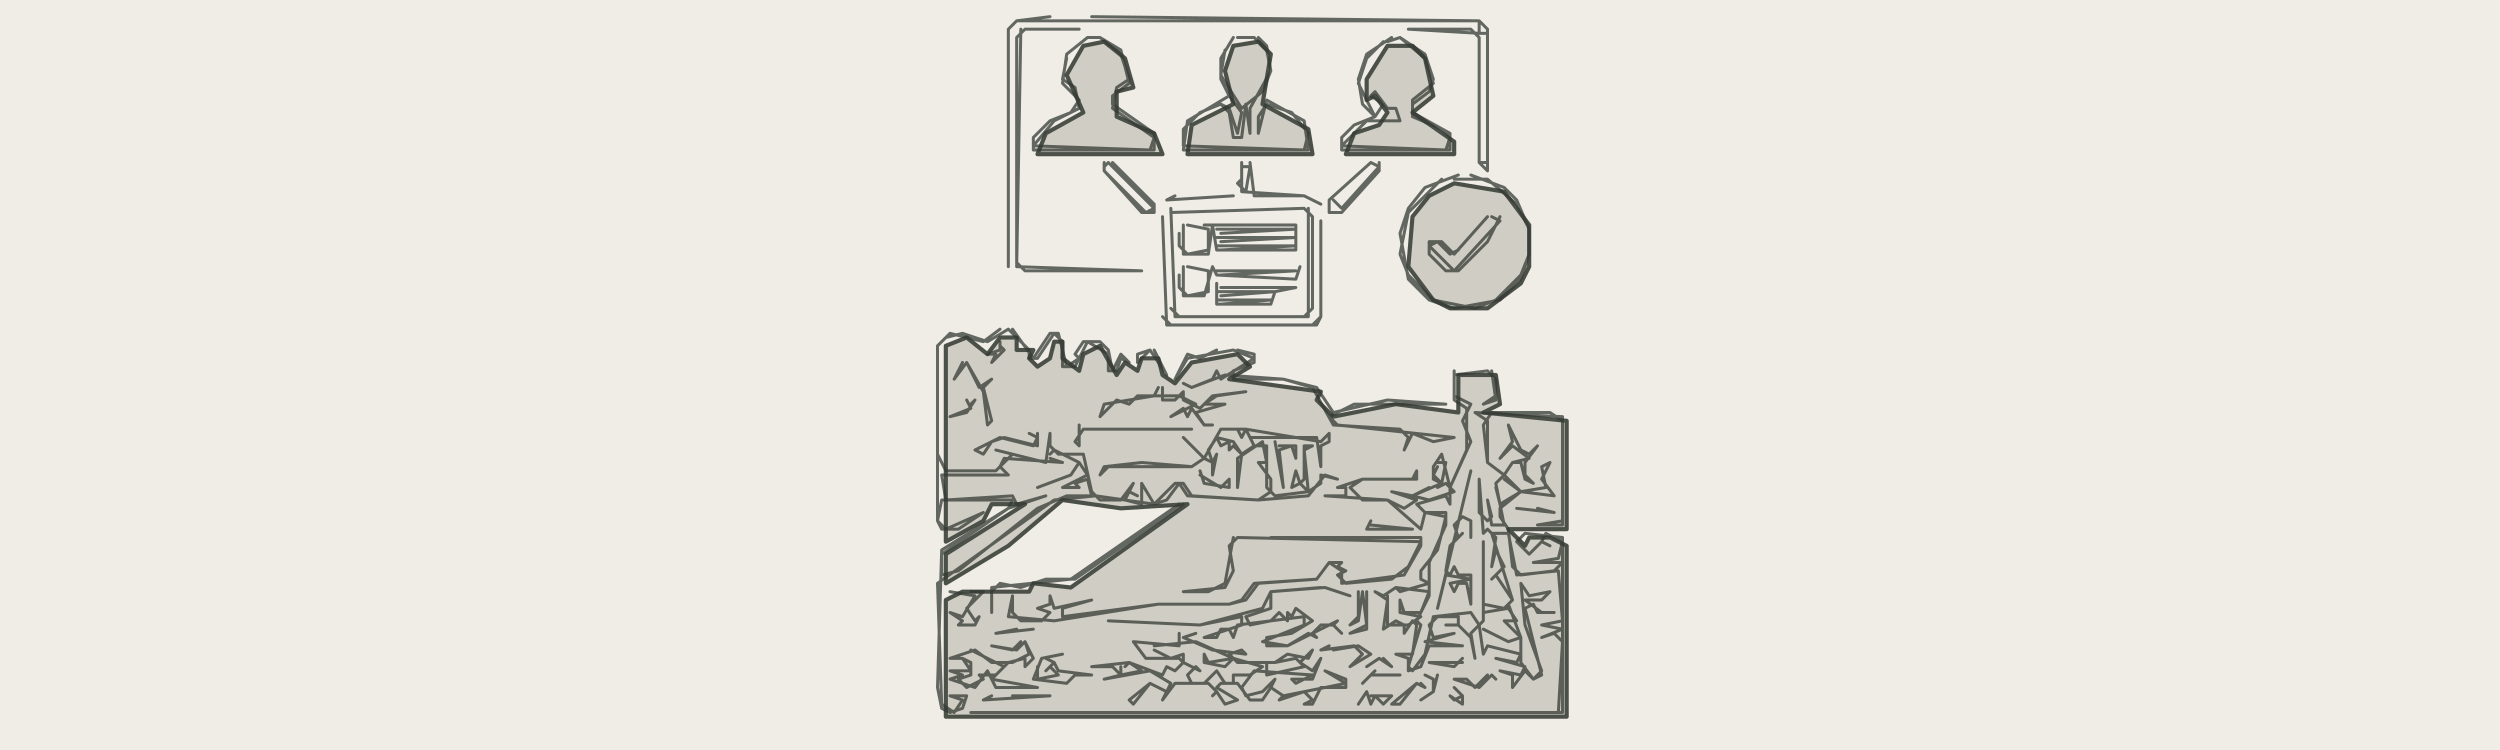
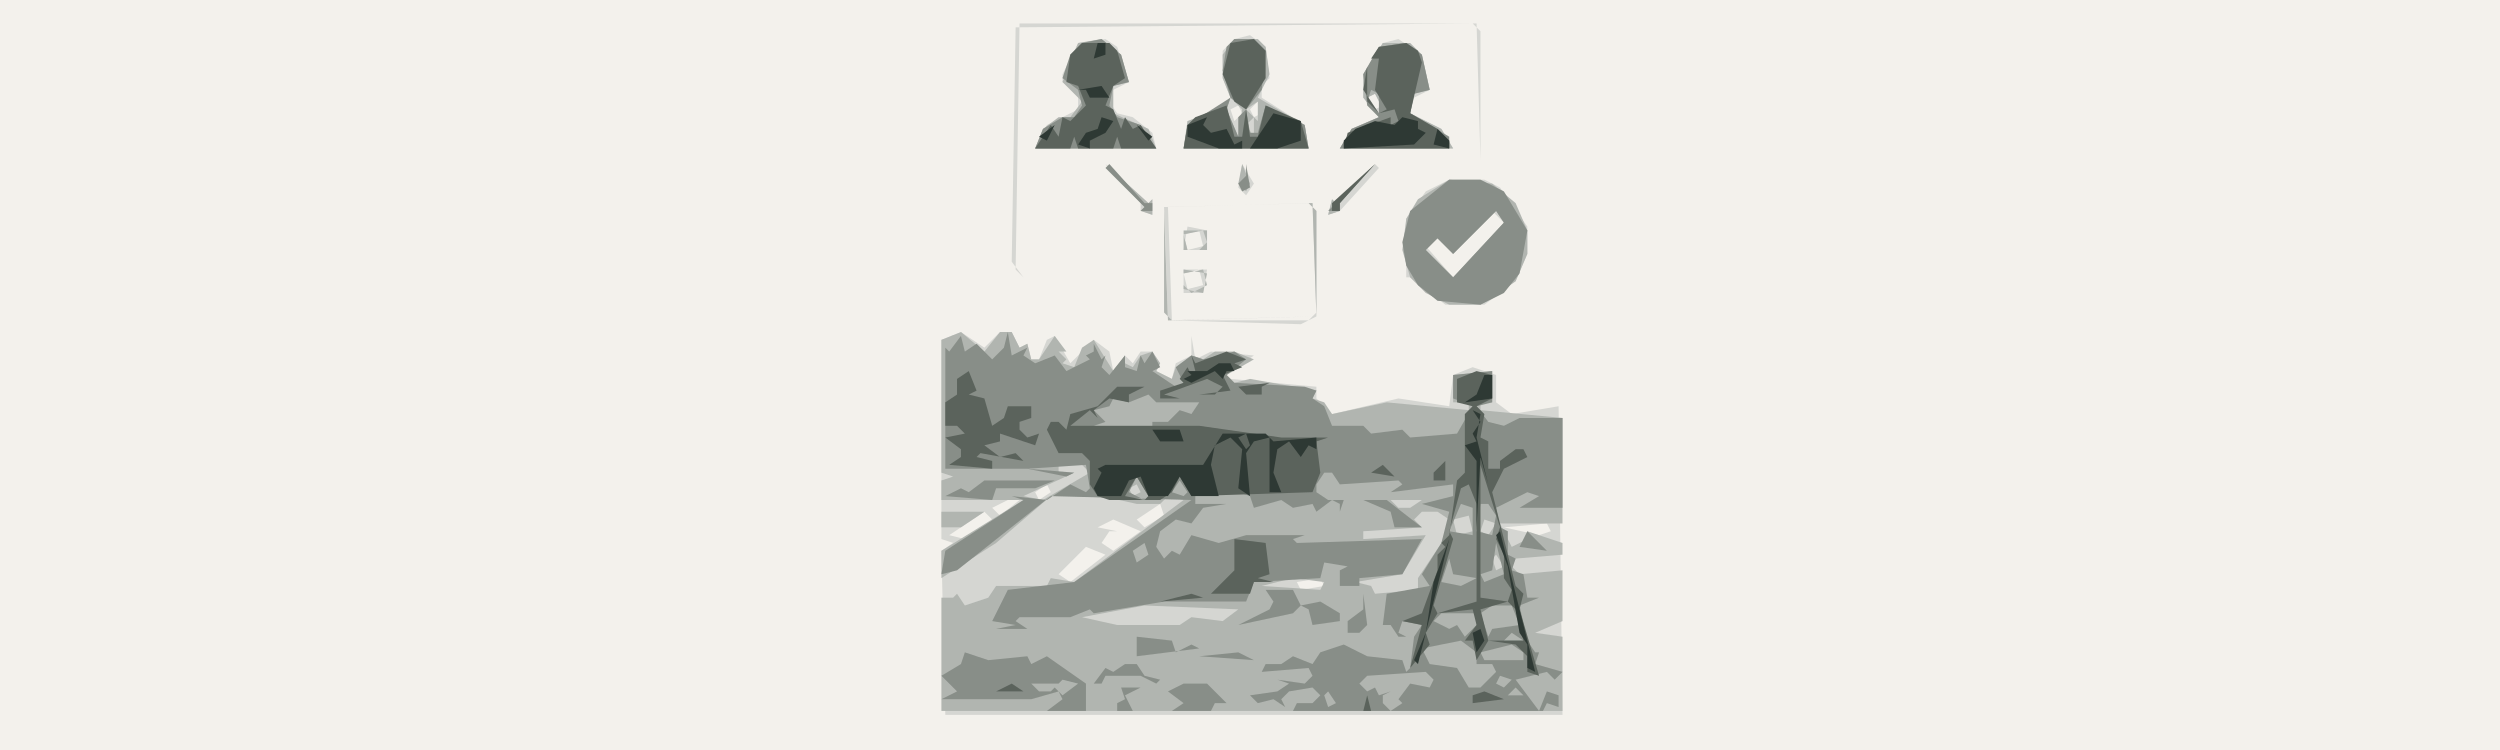
- <svg xmlns="http://www.w3.org/2000/svg" viewBox="0 0 1200 360" role="img" aria-label="SEA Game SE-G illustration">
-   <rect width="1200" height="360" fill="#f0ede6" />
-   <g>
-     <polygon points="454,166 454,260 472,250 476,242 492,242 454,266 454,280 484,262 510,240 538,244 570,242 514,282 496,280 494,284 462,284 454,288 454,344 752,344 752,262 744,258 734,258 732,262 724,254 752,254 752,202 712,198 720,194 718,180 700,180 700,198 670,194 640,200 632,192 634,188 590,182 600,176 594,170 572,174 564,184 558,180 556,172 548,172 546,178 540,174 536,180 528,166 520,170 518,178 510,172 510,164 506,164 504,172 498,176 494,172 496,168 488,168 488,162 480,162 474,170 464,162" fill="#777869" fill-opacity=".27" stroke="#4b5149" stroke-width="2" stroke-linejoin="round" />
-     <polygon points="698,88 686,94 678,104 676,128 688,144 696,148 714,148 730,136 734,128 734,108 722,92" fill="#777869" fill-opacity=".27" stroke="#4b5149" stroke-width="2" stroke-linejoin="round" />
-     <polygon points="592,22 588,34 592,50 572,60 570,74 630,74 628,62 606,50 610,26 604,20" fill="#777869" fill-opacity=".27" stroke="#4b5149" stroke-width="2" stroke-linejoin="round" />
-     <polygon points="520,22 512,36 520,54 502,64 498,74 558,74 554,64 536,56 536,44 544,42 540,28 530,20" fill="#777869" fill-opacity=".27" stroke="#4b5149" stroke-width="2" stroke-linejoin="round" />
-     <polygon points="666,22 656,38 656,48 660,46 666,54 662,60 650,64 646,74 698,74 698,68 678,54 688,46 684,28 678,22" fill="#777869" fill-opacity=".27" stroke="#4b5149" stroke-width="2" stroke-linejoin="round" />
-   </g>
-   <path d="M698,178 L698,192 L704,196 L704,216 L696,234 L692,218 L688,224 L688,230 L692,232 L678,238 L668,236 L680,240 L674,244 L666,240 L654,240 L648,234 L654,230 L680,230 L680,226 L678,230 L654,230 L642,234 L646,234 L646,238 L636,238 L666,240 L682,254 L684,246 L694,248 L690,264 L682,274 L682,278 L686,280 L672,284 L670,282 L664,286 L660,284 L666,288 L664,302 L670,298 L674,300 L674,304 L678,298 L680,300 L678,314 L670,314 L676,316 L676,322 L682,320 L686,310 L702,310 L684,308 L698,304 L688,306 L686,300 L690,296 L700,296 L700,300 L694,300 L700,300 L706,306 L708,316 L706,304 L710,300 L712,314 L714,310 L730,314 L728,318 L718,316 L732,320 L730,324 L720,322 L726,324 L726,330 L732,322 L736,326 L740,324 L732,292 L736,290 L738,294 L746,294 L740,294 L732,288 L740,288 L744,284 L734,286 L730,280 L732,300 L740,322 L736,326 L730,318 L730,306 L724,290 L726,288 L716,256 L724,256 L728,276 L748,274 L750,298 L740,300 L750,302 L740,306 L746,304 L750,308 L748,342 L466,342 L750,342 L750,258 L732,256 L728,260 L734,266 L740,260 L744,262 L740,260 L742,256 L750,260 L748,268 L736,270 L750,270 L746,274 L730,276 L726,272 L724,254 L720,248 L720,244 L730,236 L746,238 L740,230 L744,222 L740,224 L742,234 L730,236 L722,228 L726,222 L730,222 L732,230 L736,232 L732,228 L732,222 L738,214 L734,218 L730,216 L724,204 L726,212 L720,220 L726,214 L734,220 L726,222 L722,228 L714,222 L712,204 L716,198 L744,198 L750,202 L750,250 L738,252 L750,252 L750,200 L708,198 L714,202 L714,222 L722,228 L718,232 L722,252 L716,252 L714,240 L716,248 L714,250 L710,246 L710,230 L712,256 L714,254 L718,258 L716,272 L718,264 L722,272 L716,278 L718,276 L726,288 L722,292 L712,290 L712,260 L712,298 L710,300 L706,294 L688,296 L684,314 L678,322 L676,320 L682,300 L680,298 L686,286 L686,270 L694,252 L694,246 L684,246 L680,242 L694,238 L696,242 L696,234 L706,212 L702,202 L706,194 L698,190 L698,180 L714,178 L718,182 L718,190 L712,194 L718,192 L716,178 M480,158 L472,164 L456,160 L450,166 L450,250 L452,254 L460,254 L472,246 L454,254 L450,250 L452,240 L486,240 L484,244 L452,264 L450,330 L452,340 L456,342 L462,340 L464,334 L456,334 L462,336 L458,342 L452,338 L450,280 L506,240 L526,238 L554,242 L560,240 L566,232 L570,238 L604,240 L628,238 L636,228 L642,230 L634,228 L634,232 L628,236 L626,216 L630,214 L626,214 L626,230 L624,232 L622,226 L620,234 L624,232 L628,236 L612,238 L608,234 L608,214 L602,214 L600,210 L632,210 L634,224 L634,214 L638,212 L638,208 L634,212 L598,206 L586,206 L578,220 L568,210 L578,220 L572,224 L548,222 L530,224 L528,228 L532,224 L572,224 L578,220 L582,222 L582,228 L584,218 L582,222 L580,216 L584,210 L586,214 L590,212 L590,216 L592,214 L596,218 L594,234 L594,220 L606,212 L608,222 L604,222 L610,230 L610,236 L604,240 L572,238 L568,232 L564,232 L554,242 L548,232 L548,242 L540,240 L542,236 L546,238 L542,236 L544,232 L538,240 L528,240 L524,236 L520,218 L508,218 L504,214 L504,208 L502,222 L478,216 L486,218 L478,226 L454,226 L450,218 L450,166 L454,162 L462,160 L474,164 L484,158 L494,168 L494,172 L498,172 L506,160 L510,164 L510,176 L516,176 L522,164 L532,170 L532,178 L536,178 L538,172 L542,174 L538,170 L534,178 L532,168 L528,164 L520,164 L516,170 L518,172 L512,176 L508,160 L504,160 L496,172 L486,158 M504,8 L488,10 L484,14 L484,128 L484,14 L488,10 L710,10 L710,16 L676,14 L706,14 L710,18 L710,78 L714,82 L714,14 L710,10 L524,8 M592,258 L588,280 L580,284 L568,284 L588,282 L592,274 L590,262 L594,258 L682,260 L676,272 L668,278 L646,280 L642,276 L646,274 L642,272 L644,270 L638,270 L632,278 L602,280 L596,288 L590,290 L556,290 L510,296 L510,292 L524,288 L506,292 L504,286 L504,290 L498,292 L504,294 L500,298 L490,298 L486,294 L486,286 L484,296 L506,298 L556,290 L590,290 L598,288 L604,280 L632,278 L638,270 L644,274 L644,280 L674,276 L682,262 L682,258 L610,258 M566,304 L566,310 L544,308 L550,316 L566,316 L568,318 L564,322 L560,320 L558,324 L542,318 L524,320 L534,320 L538,324 L530,326 L552,322 L562,328 L560,332 L552,328 L542,336 L544,338 L552,328 L560,332 L558,336 L564,328 L580,328 L584,332 L582,334 L584,332 L588,338 L594,336 L584,330 L586,328 L594,328 L600,336 L606,336 L610,330 L616,334 L614,336 L626,332 L630,336 L626,338 L630,338 L634,330 L646,330 L646,326 L636,322 L646,328 L616,334 L610,330 L612,326 L606,332 L598,334 L596,330 L602,322 L630,324 L622,328 L620,326 L630,326 L634,316 L630,322 L624,318 L630,312 L628,316 L618,314 L612,318 L594,318 L590,314 L596,312 L598,314 L582,312 L568,306 L574,304 M584,168 L576,172 L570,170 L564,182 L570,172 L592,168 L602,172 L586,182 L584,178 L582,182 L572,186 L568,184 L572,186 L588,180 L616,182 L630,186 L640,204 L672,206 L676,210 L674,216 L678,208 L688,212 L698,210 L642,204 L638,200 L650,194 L694,194 L666,192 L640,198 L632,186 L616,182 L592,182 L592,178 L602,174 L602,170 L594,168 M634,282 L610,284 L606,292 L576,300 L532,298 L576,300 L596,296 L596,300 L578,306 L584,306 L586,302 L590,302 L592,306 L594,300 L626,296 L626,300 L606,308 L618,310 L628,304 L632,306 L630,304 L634,300 L640,300 L644,304 L640,300 L642,298 L618,310 L608,310 L608,306 L620,304 L630,298 L622,292 L620,296 L618,294 L618,298 L614,294 L610,298 L600,300 L598,296 L610,292 L610,284 L636,282 L648,286 L636,282 M592,18 L586,28 L586,38 L590,46 L570,58 L568,72 L628,72 L626,58 L608,48 L604,64 L604,56 L608,50 L620,54 L628,64 L626,72 L568,70 L568,62 L576,54 L586,50 L590,54 L592,66 L596,66 L598,50 L600,64 L600,52 L610,34 L608,22 L604,18 M504,218 L506,216 L518,222 L514,228 L498,234 L514,228 L518,222 L522,228 L510,234 L518,234 L516,232 L522,230 L524,238 L512,238 L498,244 L460,274 L452,276 L452,266 L484,244 L502,238 L488,242 L486,238 L454,240 L452,228 L484,228 L480,224 L482,220 L510,222 L504,220 M490,14 L488,128 L548,130 L492,130 L488,126 L488,18 L492,14 L518,14 M558,104 L560,156 L632,156 L634,152 L634,106 L634,152 L630,156 L562,156 L558,152 M556,186 L554,190 L530,194 L528,200 L536,192 L542,194 L546,190 L566,190 L574,194 L562,200 L568,196 L570,200 L572,196 L578,204 L582,204 L578,204 L574,198 L588,194 L578,194 L584,190 L598,188 L582,190 L576,196 L568,192 L568,188 L564,192 L558,192 L558,186 M666,20 L672,18 L684,28 L688,40 L678,48 L678,56 L692,62 L696,66 L694,72 L644,70 L656,58 L672,58 L670,52 L666,52 L660,44 L658,46 L664,50 L660,56 L652,40 L656,28 L664,20 M566,242 L514,278 L476,282 L476,294 L476,284 L480,280 L490,282 L502,278 L516,278 L568,242 M490,308 L486,312 L476,310 L488,312 L492,308 L494,314 L486,318 L476,318 L468,312 L456,316 L462,316 L466,322 L456,322 L462,324 L456,326 L468,330 L474,322 L478,330 L498,330 L476,326 L484,318 L492,316 L492,320 L496,316 L492,308 M706,226 L690,292 L694,276 L706,278 L696,280 L698,284 L700,280 L704,280 L706,290 L706,276 L700,276 L698,272 L696,276 L694,274 L696,262 L702,256 L700,258 L698,252 L702,248 L706,250 L706,258 M522,18 L512,26 L510,40 L518,48 L514,54 L504,58 L496,66 L496,72 L554,72 L554,64 L534,50 L534,46 L542,40 L538,24 L528,18 M668,18 L656,26 L652,38 L654,50 L660,56 L650,60 L644,66 L644,72 L696,72 L696,64 L678,54 L678,50 L686,44 L688,38 L684,26 L672,18 M700,84 L684,90 L676,100 L672,112 L676,134 L686,144 L698,148 L720,144 L730,134 L734,122 L734,110 L728,96 L722,90 L706,84 M522,18 L528,18 L538,26 L542,38 L536,42 L534,52 L554,66 L552,72 L496,70 L506,58 L518,52 L516,42 L510,38 L512,28 M698,86 L714,86 L728,98 L734,110 L734,122 L730,132 L718,144 L708,148 L688,144 L676,132 L672,122 L676,102 L692,86 M554,310 L574,308 L592,316 L580,318 L578,314 L578,318 L588,320 L592,316 L606,320 L600,324 L592,324 L592,328 L588,328 L584,322 L578,328 L572,328 L570,324 L574,320 L576,322 L568,318 L568,314 L562,316 L554,312 M562,102 L626,100 L630,104 L630,148 L626,152 L566,152 L562,148 M562,100 L564,152 L628,152 L628,100 M568,108 L568,122 L580,122 L582,108 L584,120 L622,120 L622,108 L578,108 M518,204 L518,214 L516,212 L520,206 L572,206 L520,206 M462,174 L458,182 L464,174 L472,188 L474,204 L476,202 L472,186 L476,182 L470,186 L464,174 M596,78 L596,92 L626,94 L634,98 L626,94 L602,94 L600,78 M670,282 L686,284 L682,294 L674,294 L672,288 L672,294 L682,296 L676,300 L666,300 L666,286 M714,104 L698,122 L692,116 L686,116 L686,122 L694,130 L700,130 L714,116 L720,104 M652,284 L652,296 L648,300 L652,298 L654,284 L656,300 L648,304 L656,302 L656,284 M568,128 L568,142 L578,142 L582,128 L584,132 L622,134 L624,128 M584,136 L584,146 L610,146 L612,140 L622,138 L586,138 M494,208 L498,210 L496,214 L480,210 L468,216 L472,218 L476,212 L482,210 L498,214 L498,208 M594,18 L602,18 L608,24 L610,34 L606,44 L596,52 L586,36 L588,24 M456,284 L468,286 L462,296 L456,294 L462,298 L460,300 L468,300 L470,296 L468,298 L464,292 L472,284 L466,284 M584,130 L622,130 L586,132 M584,118 L622,118 L586,120 M584,114 L622,114 L586,116 M584,110 L622,110 L586,112 M716,104 L720,106 L698,130 L686,118 L690,116 L696,122 L700,120 M510,314 L500,316 L496,326 L512,328 L516,324 L524,324 L508,322 L506,318 M710,16 L714,16 L714,78 L710,78 M466,312 L482,320 L478,324 L470,324 L472,326 L464,330 L460,326 L466,324 L466,318 L462,316 M638,310 L634,312 L650,310 L654,314 L648,320 L658,314 L652,310 L640,312 M658,78 L638,96 L638,102 L644,102 L662,82 L662,78 M612,212 L616,234 L614,216 L620,214 L622,220 L622,214 L614,214 M530,78 L530,82 L548,102 L554,102 L554,98 L534,78 M530,80 L532,78 L554,100 L550,102 L530,82 M712,294 L724,292 L728,298 L722,298 L730,306 L724,308 L712,302 M476,334 L472,336 L504,334 L486,334 M584,140 L612,140 L586,142 M584,144 L610,144 L586,146 M552,168 L546,170 L546,174 L552,168 L560,180 L554,168 M656,332 L652,338 L656,332 L658,338 L660,334 L664,338 L668,334 L658,334 M588,206 L594,206 L596,210 L598,206 L602,214 L596,218 L592,212 L584,210 M714,324 L708,330 L704,326 L698,326 L710,330 L716,324 L718,326 L716,324 M658,250 L656,254 L678,254 L658,252 M576,226 L578,232 L590,234 L590,230 L586,234 L576,228 M612,318 L622,316 L626,320 L608,324 L608,318 M570,128 L580,130 L580,140 L570,142 L566,138 L566,132 M570,108 L580,110 L580,120 L570,122 L566,118 L566,112 M690,234 L694,232 L698,236 L686,240 L678,238 L686,234 M680,328 L668,338 L672,338 L680,328 L684,330 L682,328 M590,46 L596,54 L594,64 L590,52 L586,50 M660,322 L654,328 L658,324 L672,324 L662,324 M658,78 L662,80 L644,100 L640,96 M564,94 L560,96 L592,94 M502,316 L506,318 L502,322 L504,320 L508,324 L498,326 L498,320 M702,316 L698,320 L686,318 L702,318 M722,230 L730,236 L720,242 L718,234 M464,192 L466,196 L456,200 L464,198 L468,192 L466,194 M684,324 L688,326 L688,332 L682,336 L688,332 L690,324 M480,164 L480,168 L474,170 L478,170 L476,174 L482,168 L480,166 M662,316 L656,320 L662,316 L668,320 L664,316 M488,302 L478,304 L496,302 M728,244 L746,246 L738,244 M540,320 L542,318 L548,322 L538,324 L538,320 M690,222 L694,222 L692,232 L688,228 L690,224 M596,80 L600,80 L598,92 L594,88 L596,86 M698,330 L702,334 L698,336 L696,334 L702,338 L702,334" fill="none" stroke="#343b35" stroke-opacity=".75" stroke-width="1.45" stroke-linecap="round" stroke-linejoin="round" />
+ <svg xmlns="http://www.w3.org/2000/svg" viewBox="0 0 640 192" role="img" aria-label="SE-G detailed vector artwork">
+   <rect width="640" height="192" fill="#f3f1ec" />
+   <path fill="#d5d6d2" fill-rule="evenodd" d="M241,87 241,138 244,139 241,141 242,183 400,183 399,104 387,106 383,103 383,96 377,94 372,96 371,104 358,102 341,106 337,102 337,99 315,97 314,96 321,91 310,90 306,92 305,86 305,91 301,93 300,97 296,95 297,93 295,90 292,90 290,93 288,91 285,95 284,90 280,87 274,93 270,86 268,87 266,92 264,92 263,88 261,89 259,85 256,85 252,89 246,85ZM332,149 338,148 339,150 333,151ZM283,142 274,149 271,147 278,140ZM385,135 396,134 397,136 394,137ZM281,135 285,133 292,136 285,141 282,139 284,136 286,136ZM254,133 247,138 243,137 252,131ZM297,129 298,132 293,135 291,133ZM260,127 261,128 256,132 254,130ZM268,124 269,126 266,128 265,126ZM303,69 303,75 308,75 309,69ZM303,70 307,69 308,73 304,74ZM304,58 303,64 309,64 309,59ZM303,60 307,59 308,63 304,64ZM298,53 299,82 333,83 337,81 336,52ZM299,53 335,52 337,54 337,80 335,82 300,82ZM391,58 384,48 380,46 371,46 365,49 360,56 360,71 345,71 361,71 370,78 380,78 388,72 391,65ZM382,54 385,57 372,71 365,63 368,61 372,65ZM353,43 352,42 342,52 341,51 340,55 343,54ZM318,42 317,48 319,50 321,47ZM283,42 292,52 292,54 295,55 295,51 294,52ZM354,11 349,19 349,25 353,30 346,33 343,38 372,38 369,33 361,29 362,25 366,23 364,14 358,10ZM350,25 352,24 354,27 352,28ZM276,11 272,19 272,21 276,24 276,28 268,32 265,38 296,38 295,34 290,30 286,29 284,26 285,23 289,21 286,12 283,10ZM316,10 313,13 313,20 315,25 312,28 304,31 303,38 335,38 334,32 323,25 323,22 325,20 324,12 320,9ZM315,28 317,27 318,29 316,31ZM322,26 323,29 321,30 320,28ZM260,7 259,67 262,71 290,71 262,71 260,69 261,6 377,6 379,8 379,41 378,6Z" />
+   <path fill="#b1b5b0" fill-rule="evenodd" d="M241,135 246,135 252,131 241,131ZM241,87 241,121 244,122 241,123 241,128 262,128 241,141 241,148 255,139 269,127 282,127 291,129 297,129 299,127 303,128 275,149 269,148 268,150 255,150 253,153 247,155 245,152 246,151 244,153 241,153 241,182 400,182 400,163 393,162 400,159 400,146 389,147 387,145 388,143 400,142 400,139 391,136 391,138 387,140 384,134 400,134 400,107 379,105 379,103 382,103 382,95 372,96 372,103 376,103 376,105 355,103 341,106 339,103 336,102 337,100 320,97 316,98 314,96 321,92 316,90 311,90 308,92 305,91 301,94 300,97 296,95 297,93 295,90 292,91 290,94 288,93 288,91 285,95 280,87 277,89 275,94 272,93 273,92 271,90 273,90 270,86 266,92 264,92 263,88 261,89 259,85 256,85 252,90 246,85ZM277,158 293,155 317,156 313,159 305,158 302,160 286,160ZM323,150 331,148 339,149 338,151ZM382,143 383,142 385,145 383,146ZM379,136 380,133 383,134 381,137ZM372,133 376,132 377,136 373,137ZM371,133 369,139 363,148 363,151 352,152 351,150 347,149 359,147 365,137 349,138 349,136 364,135 362,133 364,131 368,131ZM356,128 364,128 361,130 358,130ZM289,125 291,124 292,126 290,127ZM279,121 267,128 262,127 275,121 271,121 271,119 277,119ZM303,69 303,74 308,75 309,70ZM303,70 308,69 309,73 305,75 303,73ZM303,59 303,64 309,64 309,59ZM303,60 308,59 309,62 307,64 304,64ZM298,54 299,82 337,81 336,52 300,52ZM298,54 300,52 335,52 337,54 337,81 300,82 298,80ZM371,46 363,51 360,56 359,64 361,71 365,75 371,78 379,78 388,72 391,65 391,59 388,52 382,47ZM383,54 385,57 372,71 365,64 368,61 372,65ZM352,42 342,52 341,51 340,55 343,54 343,52ZM318,42 317,47 319,49 320,47ZM283,42 293,53 292,54 295,55 295,51 294,52ZM354,11 349,19 349,25 353,30 346,33 343,38 372,38 369,33 361,29 362,24 366,23 364,14 361,11ZM350,25 352,24 354,28 353,29ZM316,10 313,14 313,20 315,25 312,28 304,31 303,38 335,38 334,32 322,25 325,19 324,12 322,10ZM321,30 321,35 319,32ZM322,26 322,31 319,28ZM315,25 318,28 317,35 314,28ZM276,11 272,21 277,26 274,30 271,30 267,33 265,38 296,38 294,33 285,29 285,22 289,21 287,14 282,10Z" />
+   <path fill="#888e88" fill-rule="evenodd" d="M287,176 288,179 286,180 286,182 290,182 288,178 292,176ZM299,177 303,180 300,182 310,182 311,180 314,180 309,175 303,175ZM307,168 321,169 317,167ZM241,179 264,179 271,177 272,179 268,182 278,182 278,175 282,175 283,173 292,173 296,175 297,174 293,173 291,170 288,170 285,172 283,171 280,175 278,175 268,168 264,170 263,168 253,169 247,167 246,170 241,173 243,175 242,176 243,175 245,177ZM270,176 272,174 276,175 272,178ZM264,175 271,175 269,177 266,177ZM291,163 291,168 307,166 305,165 301,167 300,164ZM349,152 349,156 345,159 345,162 348,162 350,160ZM317,160 331,157 333,155 335,156 336,160 343,159 343,157 338,154 333,155 331,151 324,151 326,154 325,156ZM391,136 389,140 396,141ZM242,127 254,128 255,125 265,125 270,123 252,123 248,126 246,125ZM242,89 242,120 263,120 273,122 275,121 263,120 278,119 279,125 278,126 274,124 268,128 259,127 262,128 242,141 241,147 245,146 269,127 305,128 275,149 258,151 254,159 260,160 255,161 263,161 260,159 261,158 274,158 279,156 280,157 298,154 319,154 321,149 338,148 339,144 345,145 343,146 343,150 348,150 348,148 359,147 364,138 332,139 331,138 334,137 319,137 312,139 305,137 302,142 300,141 298,143 296,140 297,136 301,133 305,134 308,130 314,129 306,129 306,127 317,126 320,127 321,130 328,128 331,130 336,129 337,131 341,128 343,129 343,131 344,128 349,128 356,131 357,135 364,135 355,128 340,128 337,126 337,124 339,121 341,121 343,124 358,123 359,124 356,126 372,124 372,127 364,129 371,131 369,139 364,147 366,150 355,152 354,160 356,160 358,163 360,163 358,162 359,159 364,160 362,163 361,171 360,172 359,169 350,168 344,165 338,167 336,170 331,168 328,170 324,170 323,172 335,171 336,173 334,175 327,174 330,175 327,177 320,178 322,180 326,179 329,181 328,179 330,177 336,176 338,178 336,180 332,180 331,182 395,182 396,180 399,181 399,178 396,177 394,182 388,174 396,172 398,174 400,172 393,170 394,167 398,167 393,167 391,164 389,155 394,153 391,153 390,147 387,146 388,143 386,142 386,136 384,135 383,130 391,126 394,127 389,130 400,130 400,107 389,107 385,109 381,108 378,104 382,103 382,95 372,96 372,102 377,104 373,111 361,112 359,110 351,111 349,109 341,109 339,104 336,102 337,100 334,99 316,98 314,96 319,92 316,90 308,92 305,91 301,94 303,98 301,99 295,95 297,94 295,90 293,93 292,91 291,95 288,94 288,91 284,96 282,94 283,91 282,92 280,88 280,90 278,91 279,92 273,95 270,91 265,93 262,91 263,89 259,91 258,85 257,89 254,92 250,88 247,90 246,86 243,90ZM339,178 340,177 342,180 340,181ZM386,178 388,176 390,178ZM383,175 384,173 387,174 385,176ZM367,174 366,176 361,175 358,179 359,180 356,182 354,180 354,178 356,177 353,178 352,176 350,177 348,175 350,173 365,172ZM379,167 387,165 390,167 390,169 380,169ZM364,166 374,164 378,167 378,170 382,170 383,172 379,176 376,176 373,171 366,170ZM385,164 387,162 390,164ZM378,157 378,160 375,163 373,160 371,161 367,159 369,157ZM379,157 382,155 387,155 389,160 382,161 381,163ZM369,149 371,143 372,147 378,148 374,150ZM383,139 385,147 380,149 379,147 382,146ZM293,139 294,142 291,144 290,141ZM379,129 381,129 383,132 382,137 378,136ZM374,129 377,130 377,137 371,136ZM302,123 304,126 303,127 300,126ZM291,122 294,127 293,128 289,126ZM307,103 305,106 302,105 299,108 287,108 295,108 295,110 280,109 283,108 280,105 284,104 285,102 289,103 294,101 296,103ZM371,46 361,54 359,62 360,68 363,73 368,77 379,78 385,75 389,70 391,59 385,49 379,46ZM383,54 385,57 372,71 365,64 368,61 372,65ZM352,42 340,54 343,54 343,52ZM319,42 319,45 317,47 318,49 320,48ZM284,42 283,43 293,53 292,54 295,54 295,52 293,52ZM353,12 349,19 350,27 353,30 346,33 343,38 371,38 371,35 361,29 362,24 366,23 364,14 360,11ZM351,23 353,24 353,29 350,26ZM316,10 314,12 313,18 315,25 304,32 303,38 335,38 334,32 324,27 322,34 320,34 319,28 323,23 324,13 321,10ZM315,25 319,28 317,30 317,35 314,28ZM277,11 274,14 272,20 276,23 277,27 275,30 272,30 267,33 265,38 296,38 292,32 286,30 284,27 285,22 289,21 287,14 282,10Z" />
+   <path fill="#5b635c" fill-rule="evenodd" d="M350,178 349,182 351,182ZM377,178 377,180 385,179 380,177ZM262,177 259,175 255,177ZM308,153 305,152 297,154ZM324,139 316,138 316,146 310,152 320,152 321,149 326,149 322,148 325,147ZM351,121 357,122 354,119ZM370,118 367,121 367,123 370,123ZM268,110 271,116 277,116 279,118 279,124 281,127 284,128 297,128 300,126 302,122 305,127 336,126 338,121 337,113 340,112 328,112 307,109 274,109 279,105 281,107 280,105 284,102 289,103 289,101 293,99 286,99 281,104 274,106 273,110 271,108 269,108ZM291,122 294,127 293,128 288,127ZM317,99 319,101 323,101 323,99 325,98ZM378,95 373,97 373,103 377,104 375,106 375,121 373,123 371,137 369,139 370,140 368,142 368,146 364,157 359,159 364,160 361,171 366,165 365,162 368,157 377,156 378,160 375,164 368,164 377,164 378,169 381,164 388,165 391,168 391,172 394,173 389,156 390,152 388,150 382,126 385,120 391,117 390,115 388,115 384,118 384,120 381,120 381,113 379,112 380,106 378,104 382,102 382,96ZM379,156 386,154 388,156 390,164 381,164ZM376,124 378,129 378,154 368,157 367,155 372,138 371,136 374,125ZM379,119 384,135 383,138 385,142 385,148 387,151 386,154 379,153ZM245,97 245,101 242,103 242,109 245,109 247,111 242,112 246,115 246,117 243,119 254,120 254,118 250,117 251,116 262,118 260,116 256,117 252,114 256,113 256,111 265,114 266,111 263,112 261,110 261,108 264,107 264,104 258,104 257,107 254,109 252,102 248,101 250,100 248,95ZM319,92 314,90 306,93 305,91 306,95 305,96 304,94 302,97 303,98 297,100 297,102 302,102 298,101 309,97 313,99 311,101 307,101 315,100 313,96 318,94 316,93ZM352,42 341,52 341,54 343,54 343,52ZM353,12 351,15 353,15 352,23 355,28 353,29 350,26 350,17 349,23 353,29 357,28 358,31 356,32 356,30 345,34 344,38 371,38 371,36 368,33 361,29 364,16 363,13 360,11ZM277,11 274,14 273,21 276,22 278,27 274,31 272,30 271,35 269,32 265,38 274,38 275,35 276,38 285,38 286,35 287,38 296,38 292,32 290,33 288,30 287,33 285,28 283,27 285,22 288,20 286,13 284,11ZM315,11 313,19 316,26 319,28 318,35 316,35 314,27 306,30 304,32 303,38 335,38 333,31 324,27 322,35 320,35 319,28 324,20 324,13 321,10Z" />
+   <path fill="#2e3934" fill-rule="evenodd" d="M379,161 377,162 378,167 380,164ZM371,138 367,149 365,162 362,169 363,170ZM384,136 383,137 386,145 389,162 391,165 391,171 393,172ZM337,112 326,113 324,111 313,111 308,119 283,119 281,120 282,121 280,125 281,127 287,127 289,123 292,122 294,127 299,127 302,122 305,127 312,127 310,119 311,114 315,112 318,115 317,125 320,127 319,116 321,113 325,112 325,126 328,126 326,121 327,115 330,113 333,117 335,114 337,115ZM317,112 319,111 320,114 319,115ZM295,110 297,113 303,113 302,110ZM377,105 379,108 377,111 378,113 375,114 378,118 378,135 379,117 381,124 378,112 379,106ZM382,96 380,96 378,101 375,103 382,102ZM316,95 315,93 312,93 309,95 304,95 305,96 303,97 305,98 311,95 313,97 314,95ZM368,33 367,37 371,38 371,36ZM291,32 294,36 295,35ZM270,32 266,35 268,36ZM365,34 363,33 363,31 359,30 357,32 352,31 347,33 344,36 344,38 362,37ZM304,32 304,35 312,38 318,38 318,36 316,37 314,33 310,34 308,32 309,30ZM285,31 282,30 281,33 278,34 276,37 279,38 279,36 283,34ZM333,31 326,29 320,38 327,38 333,36ZM276,23 278,23 279,25 284,25 282,22ZM283,11 281,11 280,15 283,14Z" />
</svg>
